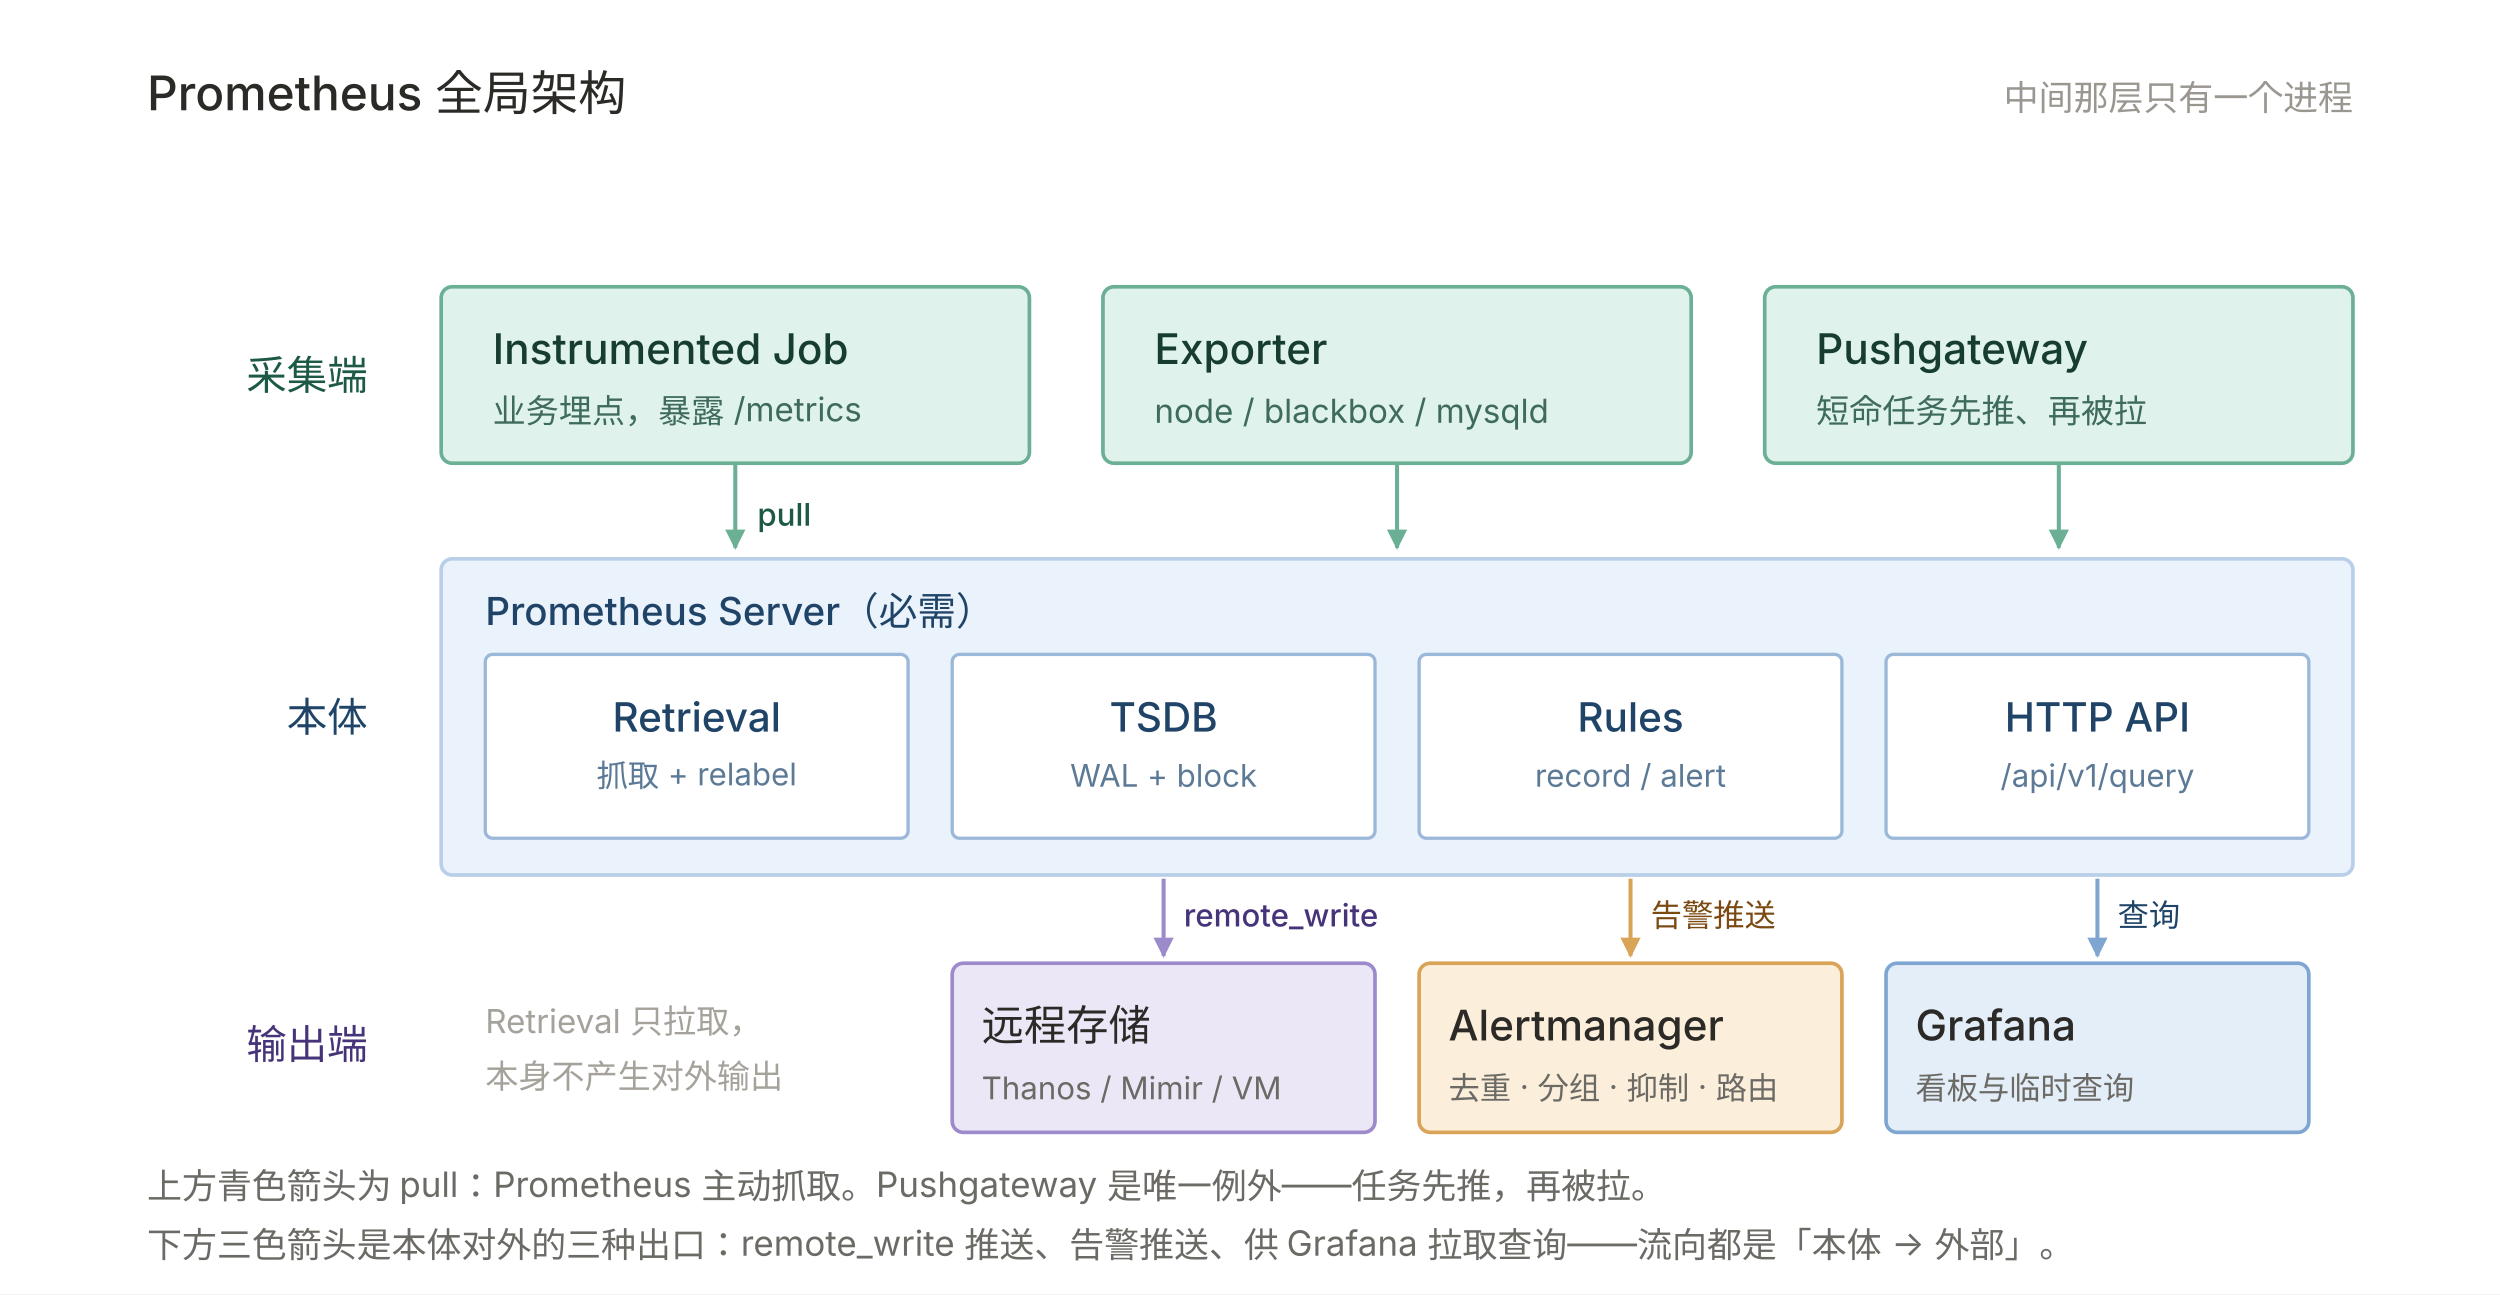
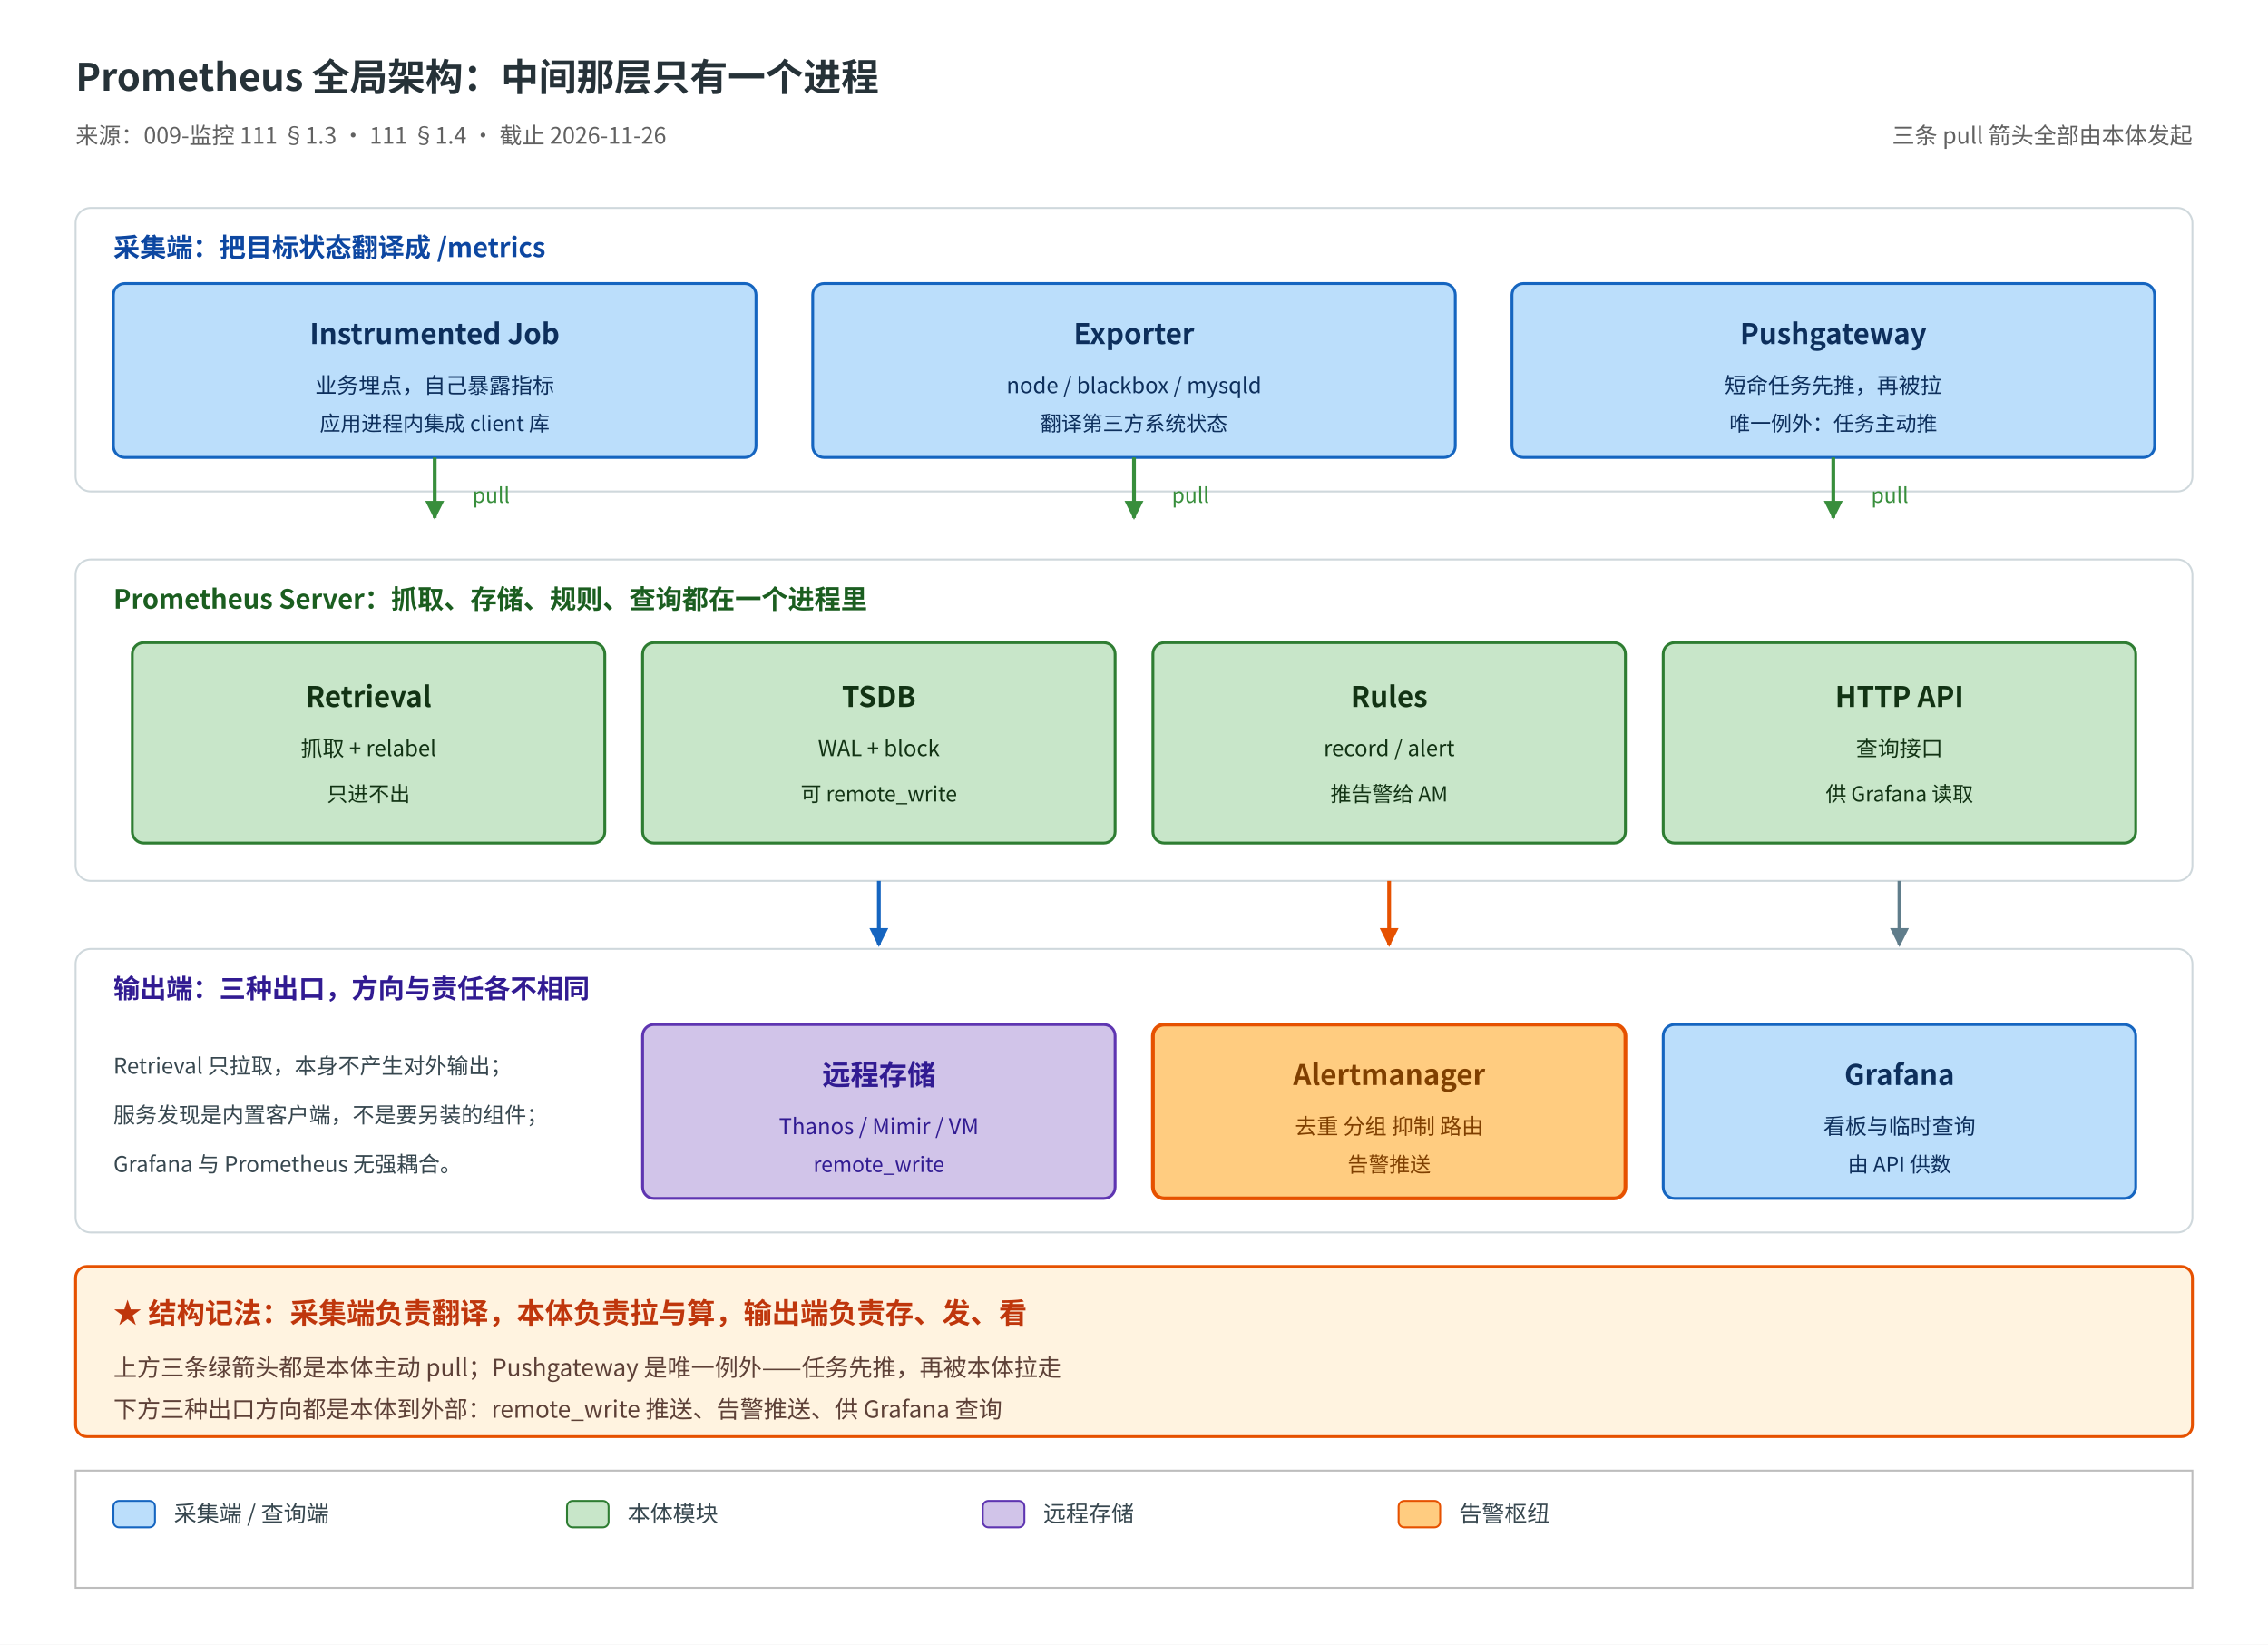
- <svg xmlns="http://www.w3.org/2000/svg" viewBox="0 0 1200 621.18" width="1200" height="621.18" font-family="-apple-system, 'Segoe UI', 'Microsoft YaHei', 'PingFang SC', sans-serif">
-   <g transform="scale(1.764706)">
-     <defs>
-       <marker id="m1" viewBox="0 0 10 10" refX="9" refY="5" markerWidth="5" markerHeight="5" orient="auto-start-reverse">
-         <path d="M0,0 L10,5 L0,10 z" fill="#6BAF95" />
-       </marker>
-       <marker id="m2" viewBox="0 0 10 10" refX="9" refY="5" markerWidth="5" markerHeight="5" orient="auto-start-reverse">
-         <path d="M0,0 L10,5 L0,10 z" fill="#9C8ACB" />
-       </marker>
-       <marker id="m3" viewBox="0 0 10 10" refX="9" refY="5" markerWidth="5" markerHeight="5" orient="auto-start-reverse">
-         <path d="M0,0 L10,5 L0,10 z" fill="#D9A458" />
-       </marker>
-       <marker id="m4" viewBox="0 0 10 10" refX="9" refY="5" markerWidth="5" markerHeight="5" orient="auto-start-reverse">
-         <path d="M0,0 L10,5 L0,10 z" fill="#7FA6D0" />
-       </marker>
-     </defs>
-     <rect width="680" height="352" fill="#FFFFFF" />
-     <text x="40" y="30" font-size="13" font-weight="500" fill="#2B2A27">Prometheus 全局架构</text>
-     <text x="640" y="30" font-size="9.5" fill="#9A9791" text-anchor="end">中间那层只有一个进程</text>
-     <text x="100" y="106" font-size="11" font-weight="500" fill="#1D5A45" text-anchor="end">采集端</text>
-     <g stroke-width="1">
-       <rect x="120" y="78" width="160" height="48" rx="3" fill="#DFF3EC" stroke="#6BAF95" />
-       <rect x="300" y="78" width="160" height="48" rx="3" fill="#DFF3EC" stroke="#6BAF95" />
-       <rect x="480" y="78" width="160" height="48" rx="3" fill="#DFF3EC" stroke="#6BAF95" />
-     </g>
-     <g fill="#173D30" font-size="11.5" font-weight="500">
-       <text x="134" y="99">Instrumented Job</text>
-       <text x="314" y="99">Exporter</text>
-       <text x="494" y="99">Pushgateway</text>
-     </g>
-     <g fill="#3F6B5C" font-size="9">
-       <text x="134" y="115">业务埋点，暴露 /metrics</text>
-       <text x="314" y="115">node / blackbox / mysqld</text>
-       <text x="494" y="115">短命任务先推、再被拉</text>
-     </g>
-     <text x="100" y="199" font-size="11" font-weight="500" fill="#1F4468" text-anchor="end">本体</text>
-     <rect x="120" y="152" width="520" height="86" rx="3" fill="#EAF2FB" stroke="#B9CFE8" stroke-width="1" />
-     <text x="132" y="170" font-size="10.5" font-weight="500" fill="#1F4468">Prometheus Server（必需）</text>
-     <g stroke-width="0.9" fill="#FFFFFF" stroke="#9BB8D8">
-       <rect x="132" y="178" width="115" height="50" rx="2" />
-       <rect x="259" y="178" width="115" height="50" rx="2" />
-       <rect x="386" y="178" width="115" height="50" rx="2" />
-       <rect x="513" y="178" width="115" height="50" rx="2" />
-     </g>
-     <g fill="#1F4468" font-size="11" font-weight="500" text-anchor="middle">
-       <text x="189.5" y="199">Retrieval</text>
-       <text x="316.5" y="199">TSDB</text>
-       <text x="443.5" y="199">Rules</text>
-       <text x="570.5" y="199">HTTP API</text>
-     </g>
-     <g fill="#5C7A96" font-size="8.5" text-anchor="middle">
-       <text x="189.5" y="214">抓取 + relabel</text>
-       <text x="316.5" y="214">WAL + block</text>
-       <text x="443.5" y="214">record / alert</text>
-       <text x="570.5" y="214">/api/v1/query</text>
-     </g>
-     <text x="100" y="288" font-size="11" font-weight="500" fill="#46337A" text-anchor="end">输出端</text>
-     <g stroke-width="1">
-       <rect x="259" y="262" width="115" height="46" rx="3" fill="#ECE7F7" stroke="#9C8ACB" />
-       <rect x="386" y="262" width="115" height="46" rx="3" fill="#FBEEDA" stroke="#D9A458" />
-       <rect x="513" y="262" width="115" height="46" rx="3" fill="#E4EEF9" stroke="#7FA6D0" />
-     </g>
-     <g fill="#2B2A27" font-size="11.5" font-weight="500">
-       <text x="267" y="283">远程存储</text>
-       <text x="394" y="283">Alertmanager</text>
-       <text x="521" y="283">Grafana</text>
-     </g>
-     <g fill="#6B6A65" font-size="8.5">
-       <text x="267" y="299">Thanos / Mimir / VM</text>
-       <text x="394" y="299">去重 · 分组 · 抑制 · 路由</text>
-       <text x="521" y="299">看板与临时查询</text>
-     </g>
-     <g fill="#A5A29B" font-size="9">
-       <text x="132" y="281">Retrieval 只拉取，</text>
-       <text x="132" y="296">本身不产生对外输出</text>
-     </g>
-     <g stroke-width="1.1" fill="none">
-       <g stroke="#6BAF95" marker-end="url(#m1)">
-         <line x1="200" y1="126" x2="200" y2="149" />
-         <line x1="380" y1="126" x2="380" y2="149" />
-         <line x1="560" y1="126" x2="560" y2="149" />
-       </g>
-       <g stroke="#9C8ACB" marker-end="url(#m2)">
-         <line x1="316.5" y1="239" x2="316.5" y2="260" />
-       </g>
-       <g stroke="#D9A458" marker-end="url(#m3)">
-         <line x1="443.5" y1="239" x2="443.5" y2="260" />
-       </g>
-       <g stroke="#7FA6D0" marker-end="url(#m4)">
-         <line x1="570.5" y1="239" x2="570.5" y2="260" />
-       </g>
-     </g>
-     <text x="206" y="143" font-size="8.5" font-weight="500" fill="#1D5A45">pull</text>
-     <g font-size="8.5" font-weight="500">
-       <text x="322" y="252" fill="#46337A">remote_write</text>
-       <text x="449" y="252" fill="#7A4A12">告警推送</text>
-       <text x="576" y="252" fill="#1F4468">查询</text>
-     </g>
-     <text x="40" y="326" font-size="9.5" fill="#6B6A65">上方青色箭头为 pull：Prometheus 主动抓取。Pushgateway 是唯一例外——任务先推，再被拉。</text>
-     <text x="40" y="342" font-size="9.5" fill="#6B6A65">下方三色箭头是本体对外的三种出口：remote_write 推送、告警推送、供 Grafana 拉取查询——流向都是「本体 → 外部」。</text>
-   </g>
+ <svg xmlns="http://www.w3.org/2000/svg" viewBox="0 0 1200 870" font-family="'Microsoft YaHei','PingFang SC','Noto Sans CJK SC',sans-serif">
+   <rect x="0" y="0" width="1200" height="870" fill="#ffffff" />
+   <defs>
+     <marker id="arrow" viewBox="0 0 10 10" refX="9" refY="5" markerWidth="10" markerHeight="10" markerUnits="userSpaceOnUse" orient="auto-start-reverse">
+       <path d="M 0 0 L 10 5 L 0 10 z" fill="#607d8b" />
+     </marker>
+     <marker id="arrowBlue" viewBox="0 0 10 10" refX="9" refY="5" markerWidth="10" markerHeight="10" markerUnits="userSpaceOnUse" orient="auto-start-reverse">
+       <path d="M 0 0 L 10 5 L 0 10 z" fill="#1565c0" />
+     </marker>
+     <marker id="arrowGreen" viewBox="0 0 10 10" refX="9" refY="5" markerWidth="10" markerHeight="10" markerUnits="userSpaceOnUse" orient="auto-start-reverse">
+       <path d="M 0 0 L 10 5 L 0 10 z" fill="#388e3c" />
+     </marker>
+     <marker id="arrowOrange" viewBox="0 0 10 10" refX="9" refY="5" markerWidth="10" markerHeight="10" markerUnits="userSpaceOnUse" orient="auto-start-reverse">
+       <path d="M 0 0 L 10 5 L 0 10 z" fill="#e65100" />
+     </marker>
+   </defs>
+   <text x="40" y="48" font-size="20" font-weight="bold" fill="#263238">Prometheus 全局架构：中间那层只有一个进程</text>
+   <text x="40" y="76" font-size="12" fill="#616161">来源：009-监控 111 §1.3 · 111 §1.4 · 截止 2026-11-26</text>
+   <text x="1160" y="76" font-size="12" fill="#616161" text-anchor="end">三条 pull 箭头全部由本体发起</text>
+   <rect x="40" y="110" width="1120" height="150" rx="8" fill="#ffffff" stroke="#cfd8dc" stroke-width="1" />
+   <text x="60" y="136" font-size="14" font-weight="bold" fill="#0d47a1">采集端：把目标状态翻译成 /metrics</text>
+   <rect x="60" y="150" width="340" height="92" rx="6" fill="#bbdefb" stroke="#1565c0" stroke-width="1.5" />
+   <text x="230" y="182" font-size="15" font-weight="bold" fill="#0d2f5c" text-anchor="middle">Instrumented Job</text>
+   <text x="230" y="208" font-size="11.5" fill="#0d2f5c" text-anchor="middle">业务埋点，自己暴露指标</text>
+   <text x="230" y="228" font-size="11" fill="#0d2f5c" text-anchor="middle">应用进程内集成 client 库</text>
+   <rect x="430" y="150" width="340" height="92" rx="6" fill="#bbdefb" stroke="#1565c0" stroke-width="1.5" />
+   <text x="600" y="182" font-size="15" font-weight="bold" fill="#0d2f5c" text-anchor="middle">Exporter</text>
+   <text x="600" y="208" font-size="11.5" fill="#0d2f5c" text-anchor="middle">node / blackbox / mysqld</text>
+   <text x="600" y="228" font-size="11" fill="#0d2f5c" text-anchor="middle">翻译第三方系统状态</text>
+   <rect x="800" y="150" width="340" height="92" rx="6" fill="#bbdefb" stroke="#1565c0" stroke-width="1.5" />
+   <text x="970" y="182" font-size="15" font-weight="bold" fill="#0d2f5c" text-anchor="middle">Pushgateway</text>
+   <text x="970" y="208" font-size="11.5" fill="#0d2f5c" text-anchor="middle">短命任务先推，再被拉</text>
+   <text x="970" y="228" font-size="11" fill="#0d2f5c" text-anchor="middle">唯一例外：任务主动推</text>
+   <line x1="230" y1="242" x2="230" y2="274" stroke="#388e3c" stroke-width="2" marker-end="url(#arrowGreen)" />
+   <line x1="600" y1="242" x2="600" y2="274" stroke="#388e3c" stroke-width="2" marker-end="url(#arrowGreen)" />
+   <line x1="970" y1="242" x2="970" y2="274" stroke="#388e3c" stroke-width="2" marker-end="url(#arrowGreen)" />
+   <text x="250" y="266" font-size="11" fill="#388e3c">pull</text>
+   <text x="620" y="266" font-size="11" fill="#388e3c">pull</text>
+   <text x="990" y="266" font-size="11" fill="#388e3c">pull</text>
+   <rect x="40" y="296" width="1120" height="170" rx="8" fill="#ffffff" stroke="#cfd8dc" stroke-width="1" />
+   <text x="60" y="322" font-size="14" font-weight="bold" fill="#1b5e20">Prometheus Server：抓取、存储、规则、查询都在一个进程里</text>
+   <rect x="70" y="340" width="250" height="106" rx="6" fill="#c8e6c9" stroke="#2e7d32" stroke-width="1.5" />
+   <text x="195" y="374" font-size="15" font-weight="bold" fill="#123314" text-anchor="middle">Retrieval</text>
+   <text x="195" y="400" font-size="11.5" fill="#123314" text-anchor="middle">抓取 + relabel</text>
+   <text x="195" y="424" font-size="11" fill="#123314" text-anchor="middle">只进不出</text>
+   <rect x="340" y="340" width="250" height="106" rx="6" fill="#c8e6c9" stroke="#2e7d32" stroke-width="1.5" />
+   <text x="465" y="374" font-size="15" font-weight="bold" fill="#123314" text-anchor="middle">TSDB</text>
+   <text x="465" y="400" font-size="11.5" fill="#123314" text-anchor="middle">WAL + block</text>
+   <text x="465" y="424" font-size="11" fill="#123314" text-anchor="middle">可 remote_write</text>
+   <rect x="610" y="340" width="250" height="106" rx="6" fill="#c8e6c9" stroke="#2e7d32" stroke-width="1.5" />
+   <text x="735" y="374" font-size="15" font-weight="bold" fill="#123314" text-anchor="middle">Rules</text>
+   <text x="735" y="400" font-size="11.5" fill="#123314" text-anchor="middle">record / alert</text>
+   <text x="735" y="424" font-size="11" fill="#123314" text-anchor="middle">推告警给 AM</text>
+   <rect x="880" y="340" width="250" height="106" rx="6" fill="#c8e6c9" stroke="#2e7d32" stroke-width="1.5" />
+   <text x="1005" y="374" font-size="15" font-weight="bold" fill="#123314" text-anchor="middle">HTTP API</text>
+   <text x="1005" y="400" font-size="11.5" fill="#123314" text-anchor="middle">查询接口</text>
+   <text x="1005" y="424" font-size="11" fill="#123314" text-anchor="middle">供 Grafana 读取</text>
+   <line x1="465" y1="466" x2="465" y2="500" stroke="#1565c0" stroke-width="2" marker-end="url(#arrowBlue)" />
+   <line x1="735" y1="466" x2="735" y2="500" stroke="#e65100" stroke-width="2" marker-end="url(#arrowOrange)" />
+   <line x1="1005" y1="466" x2="1005" y2="500" stroke="#607d8b" stroke-width="2" marker-end="url(#arrow)" />
+   <rect x="40" y="502" width="1120" height="150" rx="8" fill="#ffffff" stroke="#cfd8dc" stroke-width="1" />
+   <text x="60" y="528" font-size="14" font-weight="bold" fill="#311b92">输出端：三种出口，方向与责任各不相同</text>
+   <rect x="340" y="542" width="250" height="92" rx="6" fill="#d1c4e9" stroke="#5e35b1" stroke-width="1.5" />
+   <text x="465" y="574" font-size="15" font-weight="bold" fill="#311b92" text-anchor="middle">远程存储</text>
+   <text x="465" y="600" font-size="11.5" fill="#311b92" text-anchor="middle">Thanos / Mimir / VM</text>
+   <text x="465" y="620" font-size="11" fill="#311b92" text-anchor="middle">remote_write</text>
+   <rect x="610" y="542" width="250" height="92" rx="6" fill="#ffcc80" stroke="#e65100" stroke-width="2" />
+   <text x="735" y="574" font-size="15" font-weight="bold" fill="#7f3f00" text-anchor="middle">Alertmanager</text>
+   <text x="735" y="600" font-size="11.5" fill="#7f3f00" text-anchor="middle">去重 分组 抑制 路由</text>
+   <text x="735" y="620" font-size="11" fill="#7f3f00" text-anchor="middle">告警推送</text>
+   <rect x="880" y="542" width="250" height="92" rx="6" fill="#bbdefb" stroke="#1565c0" stroke-width="1.5" />
+   <text x="1005" y="574" font-size="15" font-weight="bold" fill="#0d2f5c" text-anchor="middle">Grafana</text>
+   <text x="1005" y="600" font-size="11.5" fill="#0d2f5c" text-anchor="middle">看板与临时查询</text>
+   <text x="1005" y="620" font-size="11" fill="#0d2f5c" text-anchor="middle">由 API 供数</text>
+   <text x="60" y="568" font-size="11.5" fill="#37474f">Retrieval 只拉取，本身不产生对外输出；</text>
+   <text x="60" y="594" font-size="11.5" fill="#37474f">服务发现是内置客户端，不是要另装的组件；</text>
+   <text x="60" y="620" font-size="11.5" fill="#37474f">Grafana 与 Prometheus 无强耦合。</text>
+   <rect x="40" y="670" width="1120" height="90" rx="6" fill="#fff3e0" stroke="#e65100" stroke-width="1.5" />
+   <text x="60" y="700" font-size="15" font-weight="bold" fill="#bf360c">★ 结构记法：采集端负责翻译，本体负责拉与算，输出端负责存、发、看</text>
+   <text x="60" y="728" font-size="12.5" fill="#5d4037">上方三条绿箭头都是本体主动 pull；Pushgateway 是唯一例外——任务先推，再被本体拉走</text>
+   <text x="60" y="750" font-size="12.5" fill="#5d4037">下方三种出口方向都是本体到外部：remote_write 推送、告警推送、供 Grafana 查询</text>
+   <rect x="40" y="778" width="1120" height="62" fill="#ffffff" stroke="#bdbdbd" stroke-width="1" />
+   <rect x="60" y="794" width="22" height="14" rx="3" fill="#bbdefb" stroke="#1565c0" stroke-width="1" />
+   <text x="92" y="805" font-size="12" fill="#37474f">采集端 / 查询端</text>
+   <rect x="300" y="794" width="22" height="14" rx="3" fill="#c8e6c9" stroke="#2e7d32" stroke-width="1" />
+   <text x="332" y="805" font-size="12" fill="#37474f">本体模块</text>
+   <rect x="520" y="794" width="22" height="14" rx="3" fill="#d1c4e9" stroke="#5e35b1" stroke-width="1" />
+   <text x="552" y="805" font-size="12" fill="#37474f">远程存储</text>
+   <rect x="740" y="794" width="22" height="14" rx="3" fill="#ffcc80" stroke="#e65100" stroke-width="1" />
+   <text x="772" y="805" font-size="12" fill="#37474f">告警枢纽</text>
</svg>
